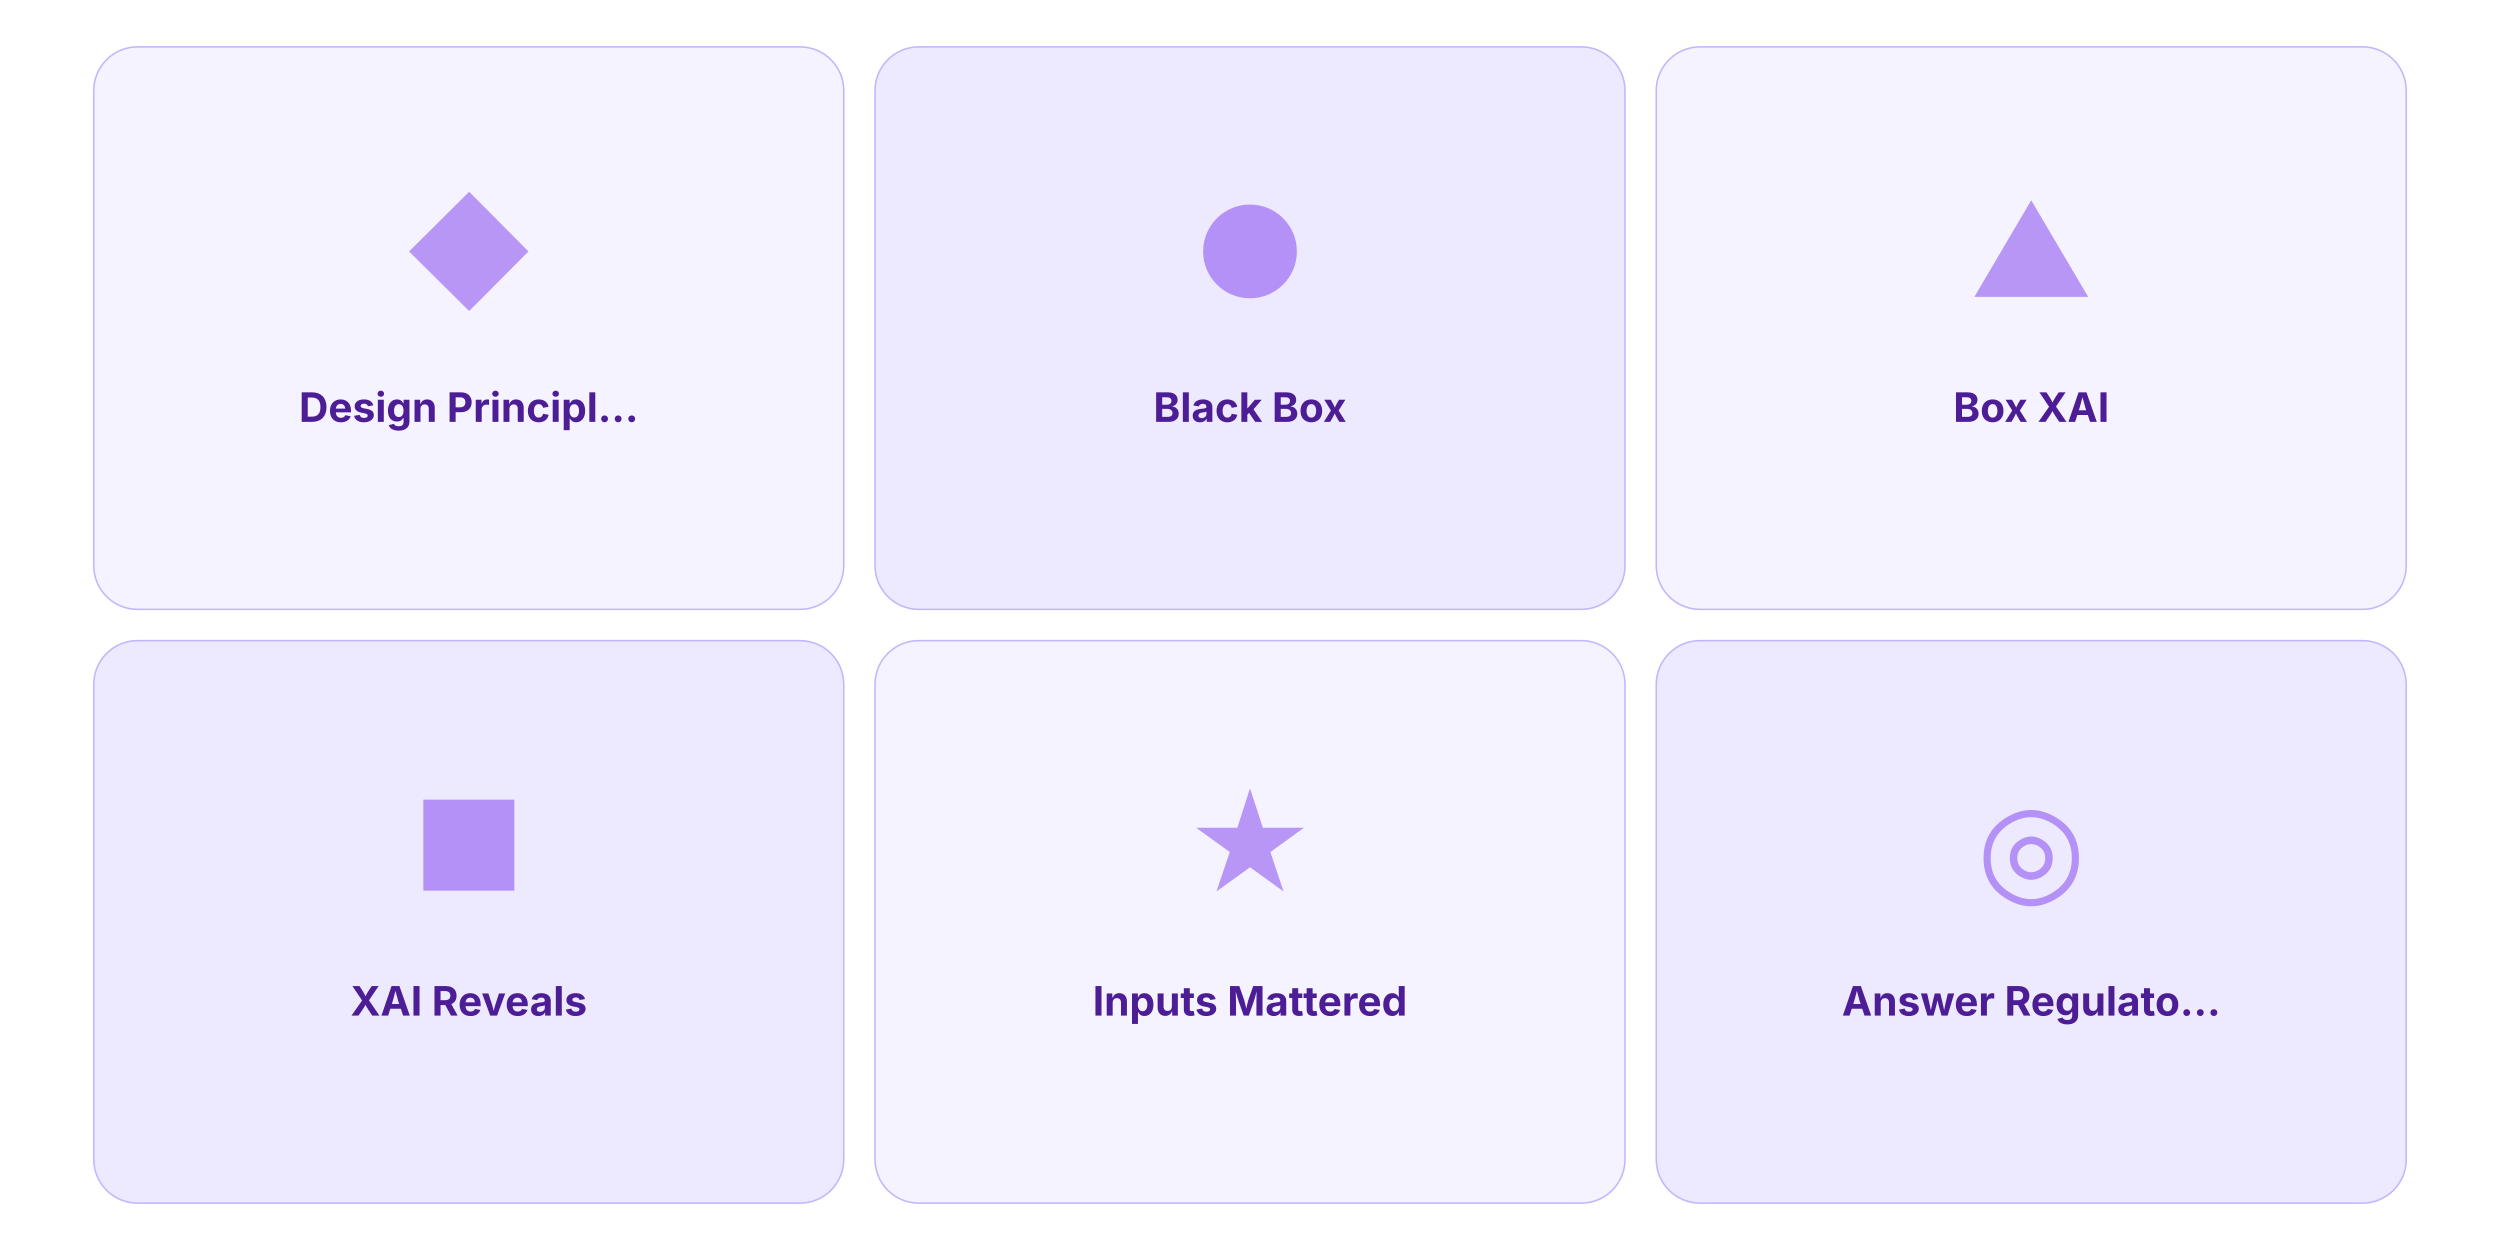
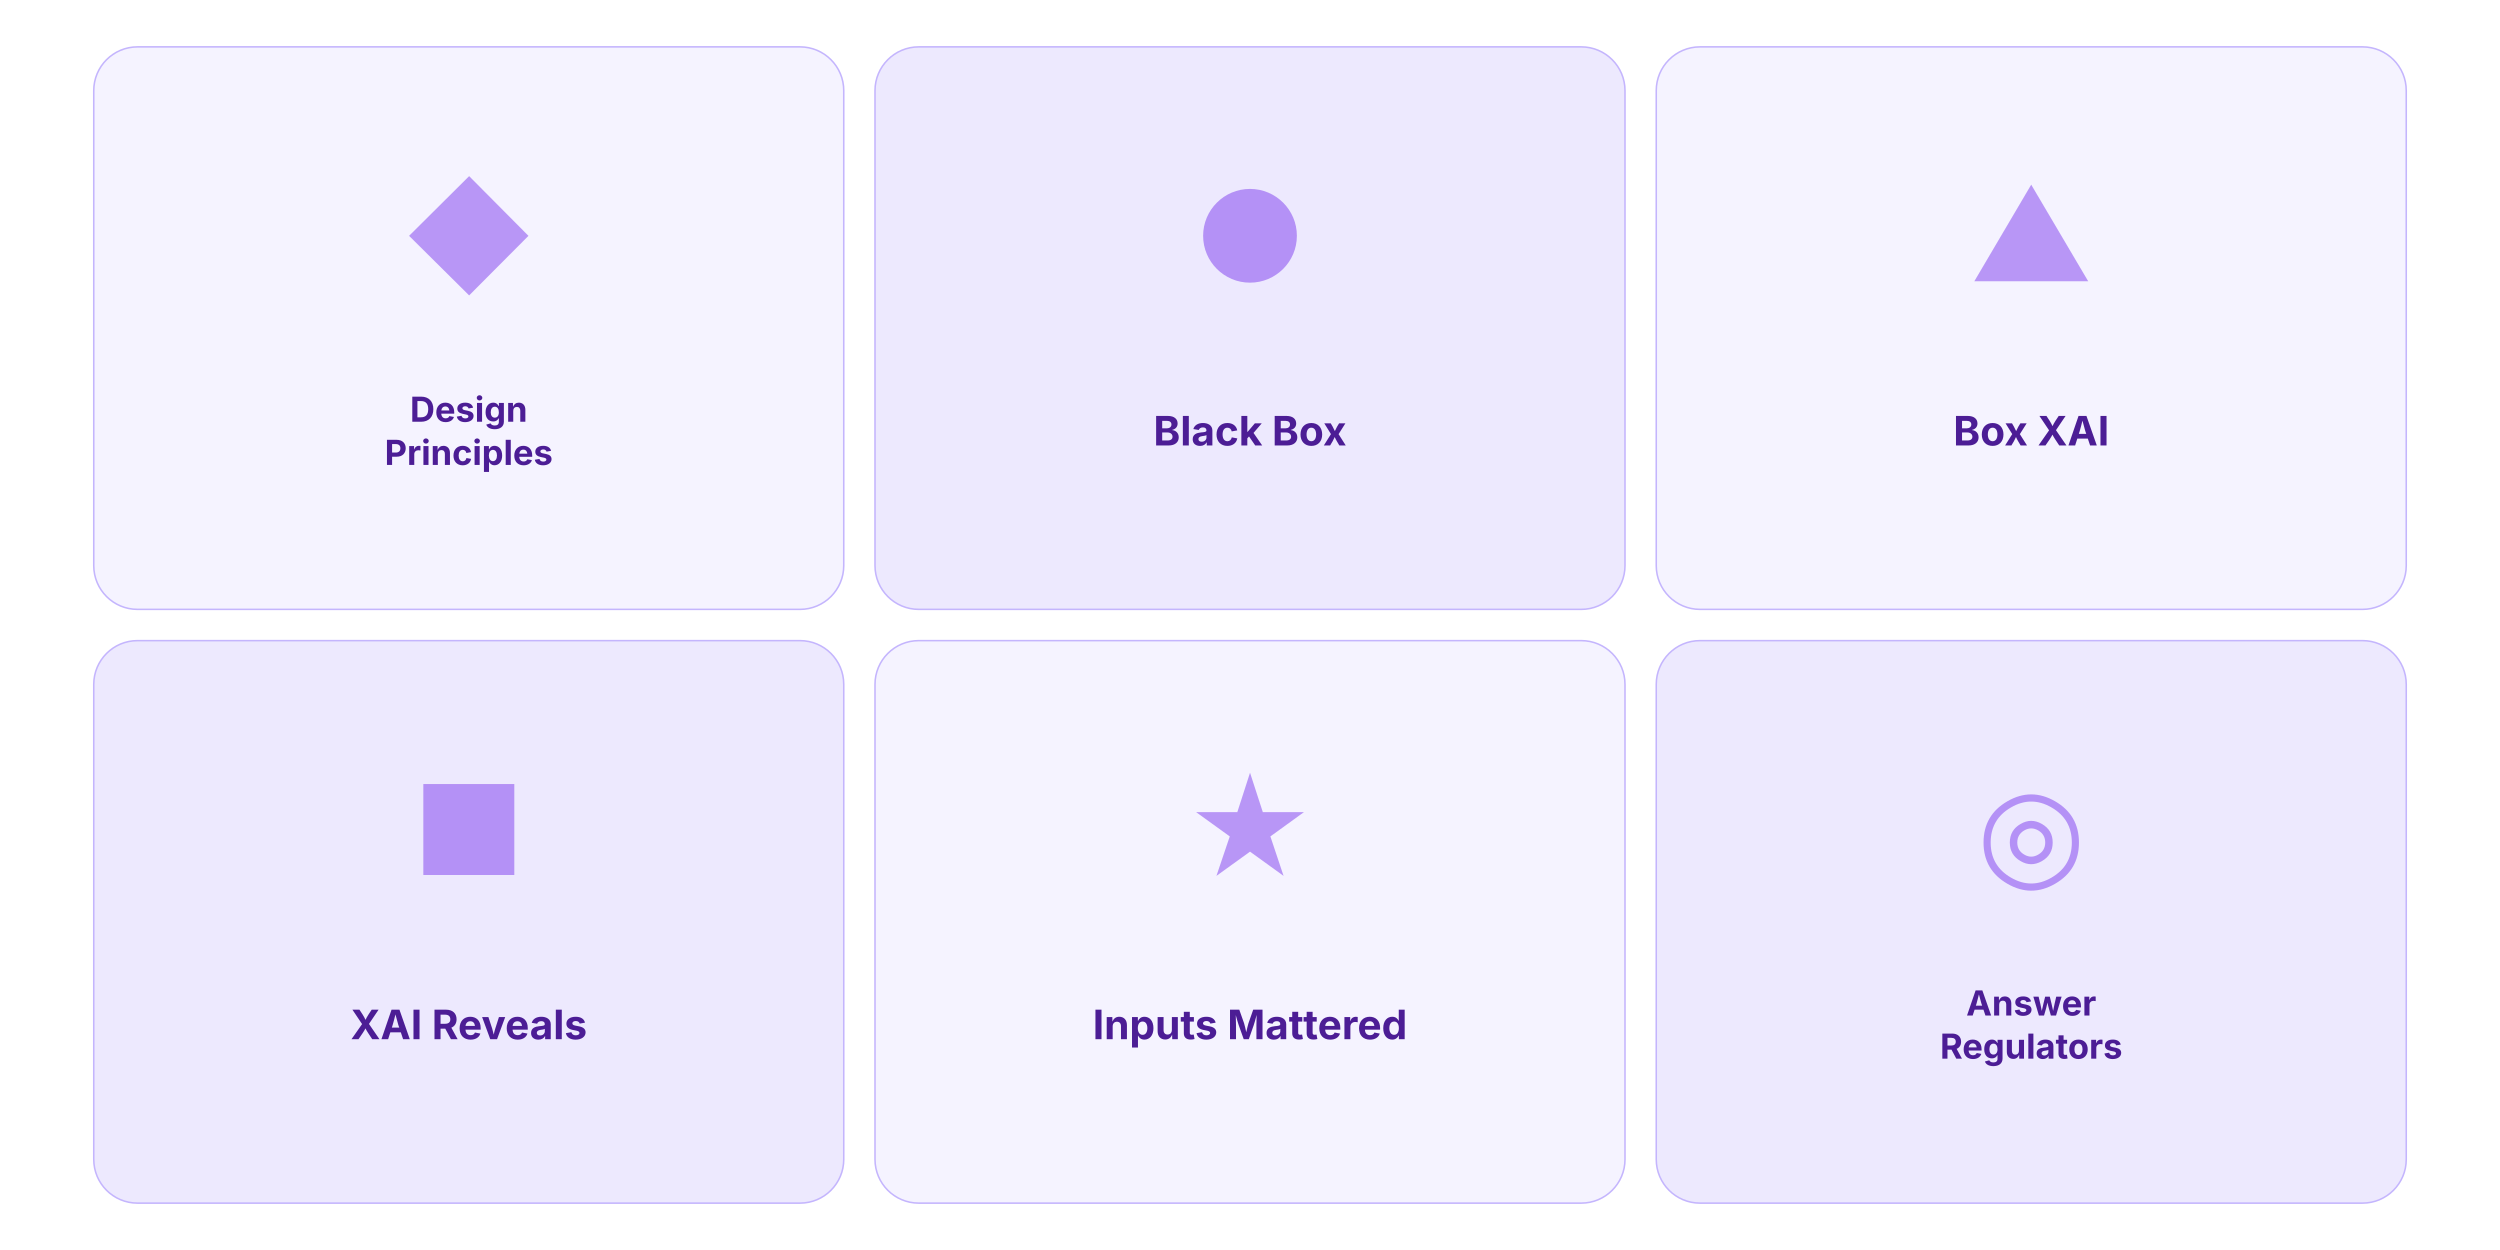
<svg xmlns="http://www.w3.org/2000/svg" viewBox="0 0 800 400" width="800" height="400">
  <rect width="800" height="400" fill="#fff" />
  <rect x="30" y="15" width="240" height="180" rx="14" fill="#f5f3ff" stroke="#c4b5fd" stroke-width="0.5" />
-   <text x="150" y="95" font-family="'Inter',sans-serif" font-size="40" fill="#7c3aed" text-anchor="middle" opacity="0.5">◆</text>
-   <text x="150" y="135" font-family="'Inter',sans-serif" font-weight="700" font-size="13" fill="#4c1d95" text-anchor="middle">Design Principl…</text>
+   <text x="150" y="90" font-family="'Inter',sans-serif" font-size="40" fill="#7c3aed" text-anchor="middle" opacity="0.5">◆</text>
+   <text x="150" y="134.961" font-family="'Inter',sans-serif" font-weight="700" font-size="11.05" fill="#4c1d95" text-anchor="middle">Design</text>
+   <text x="150" y="148.774" font-family="'Inter',sans-serif" font-weight="700" font-size="11.05" fill="#4c1d95" text-anchor="middle">Principles</text>
  <rect x="280" y="15" width="240" height="180" rx="14" fill="#ede9fe" stroke="#c4b5fd" stroke-width="0.5" />
-   <text x="400" y="95" font-family="'Inter',sans-serif" font-size="40" fill="#7c3aed" text-anchor="middle" opacity="0.5">●</text>
-   <text x="400" y="135" font-family="'Inter',sans-serif" font-weight="700" font-size="13" fill="#4c1d95" text-anchor="middle">Black Box</text>
+   <text x="400" y="90" font-family="'Inter',sans-serif" font-size="40" fill="#7c3aed" text-anchor="middle" opacity="0.5">●</text>
+   <text x="400" y="142.55" font-family="'Inter',sans-serif" font-weight="700" font-size="13" fill="#4c1d95" text-anchor="middle">Black Box</text>
  <rect x="530" y="15" width="240" height="180" rx="14" fill="#f5f3ff" stroke="#c4b5fd" stroke-width="0.5" />
-   <text x="650" y="95" font-family="'Inter',sans-serif" font-size="40" fill="#7c3aed" text-anchor="middle" opacity="0.5">▲</text>
-   <text x="650" y="135" font-family="'Inter',sans-serif" font-weight="700" font-size="13" fill="#4c1d95" text-anchor="middle">Box XAI</text>
+   <text x="650" y="90" font-family="'Inter',sans-serif" font-size="40" fill="#7c3aed" text-anchor="middle" opacity="0.5">▲</text>
+   <text x="650" y="142.55" font-family="'Inter',sans-serif" font-weight="700" font-size="13" fill="#4c1d95" text-anchor="middle">Box XAI</text>
  <rect x="30" y="205" width="240" height="180" rx="14" fill="#ede9fe" stroke="#c4b5fd" stroke-width="0.5" />
-   <text x="150" y="285" font-family="'Inter',sans-serif" font-size="40" fill="#7c3aed" text-anchor="middle" opacity="0.5">■</text>
-   <text x="150" y="325" font-family="'Inter',sans-serif" font-weight="700" font-size="13" fill="#4c1d95" text-anchor="middle">XAI Reveals</text>
+   <text x="150" y="280" font-family="'Inter',sans-serif" font-size="40" fill="#7c3aed" text-anchor="middle" opacity="0.5">■</text>
+   <text x="150" y="332.55" font-family="'Inter',sans-serif" font-weight="700" font-size="13" fill="#4c1d95" text-anchor="middle">XAI Reveals</text>
  <rect x="280" y="205" width="240" height="180" rx="14" fill="#f5f3ff" stroke="#c4b5fd" stroke-width="0.5" />
-   <text x="400" y="285" font-family="'Inter',sans-serif" font-size="40" fill="#7c3aed" text-anchor="middle" opacity="0.5">★</text>
-   <text x="400" y="325" font-family="'Inter',sans-serif" font-weight="700" font-size="13" fill="#4c1d95" text-anchor="middle">Inputs Mattered</text>
+   <text x="400" y="280" font-family="'Inter',sans-serif" font-size="40" fill="#7c3aed" text-anchor="middle" opacity="0.5">★</text>
+   <text x="400" y="332.55" font-family="'Inter',sans-serif" font-weight="700" font-size="13" fill="#4c1d95" text-anchor="middle">Inputs Mattered</text>
  <rect x="530" y="205" width="240" height="180" rx="14" fill="#ede9fe" stroke="#c4b5fd" stroke-width="0.5" />
-   <text x="650" y="285" font-family="'Inter',sans-serif" font-size="40" fill="#7c3aed" text-anchor="middle" opacity="0.5">◎</text>
-   <text x="650" y="325" font-family="'Inter',sans-serif" font-weight="700" font-size="13" fill="#4c1d95" text-anchor="middle">Answer Regulato…</text>
+   <text x="650" y="280" font-family="'Inter',sans-serif" font-size="40" fill="#7c3aed" text-anchor="middle" opacity="0.5">◎</text>
+   <text x="650" y="324.961" font-family="'Inter',sans-serif" font-weight="700" font-size="11.05" fill="#4c1d95" text-anchor="middle">Answer</text>
+   <text x="650" y="338.774" font-family="'Inter',sans-serif" font-weight="700" font-size="11.05" fill="#4c1d95" text-anchor="middle">Regulators</text>
</svg>
